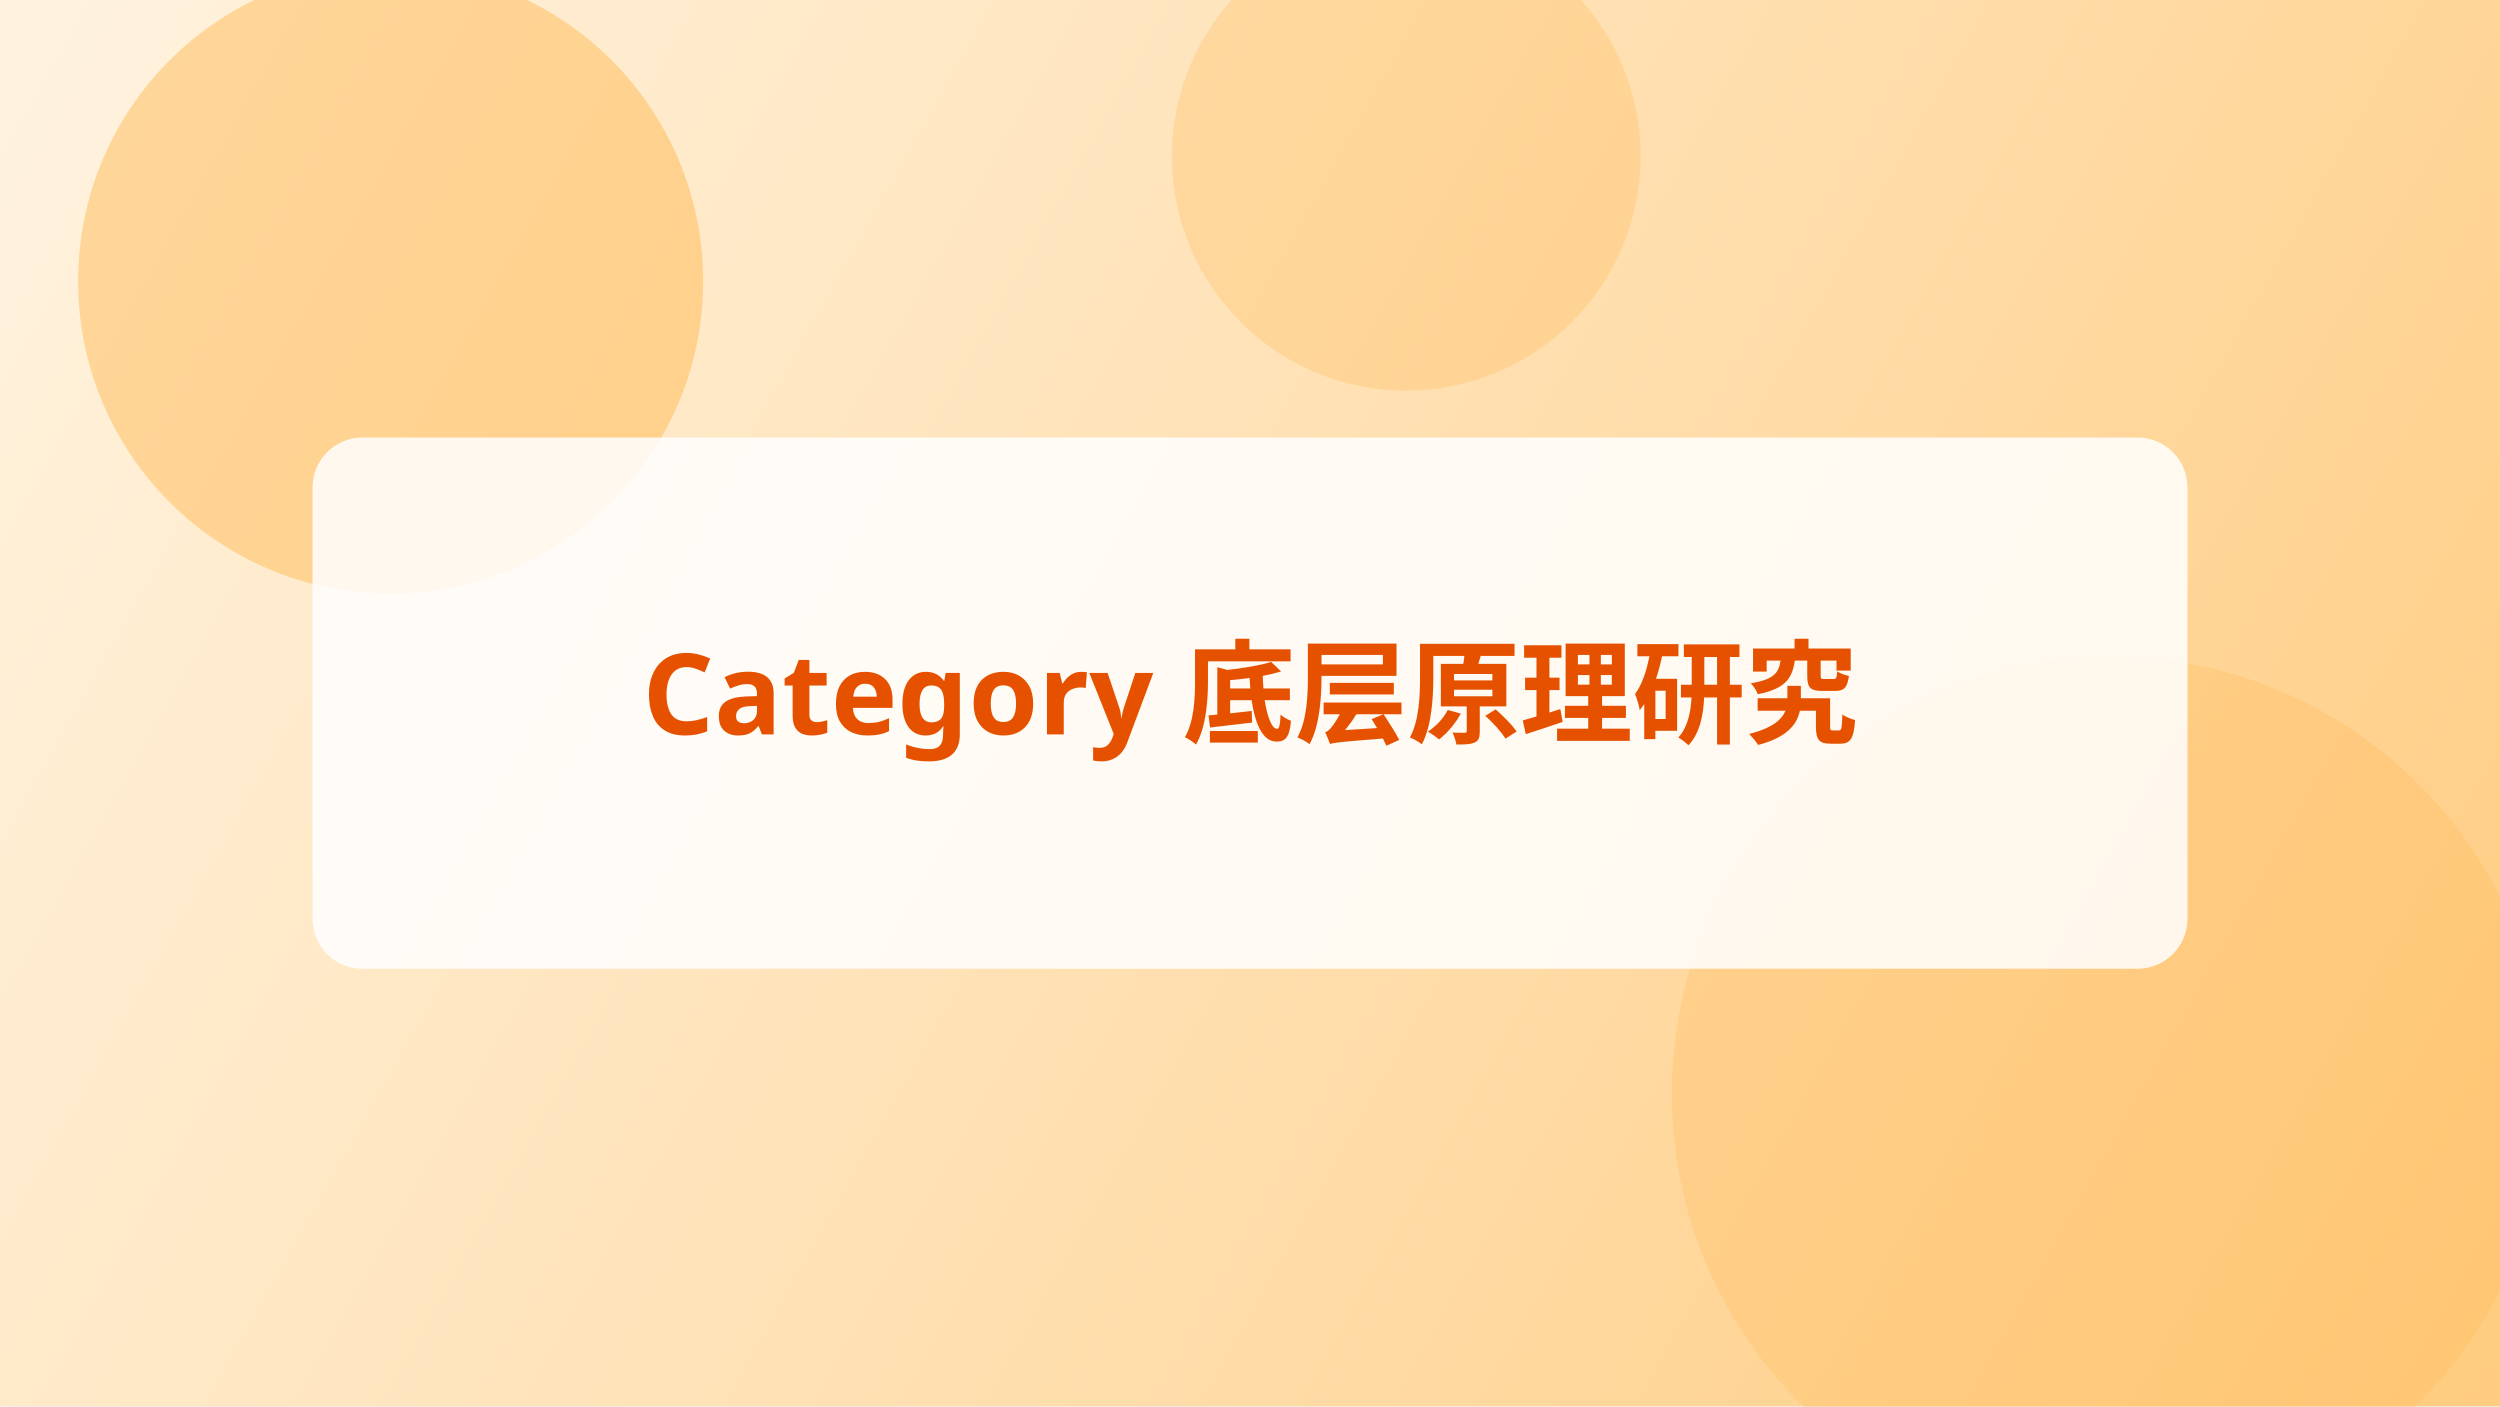
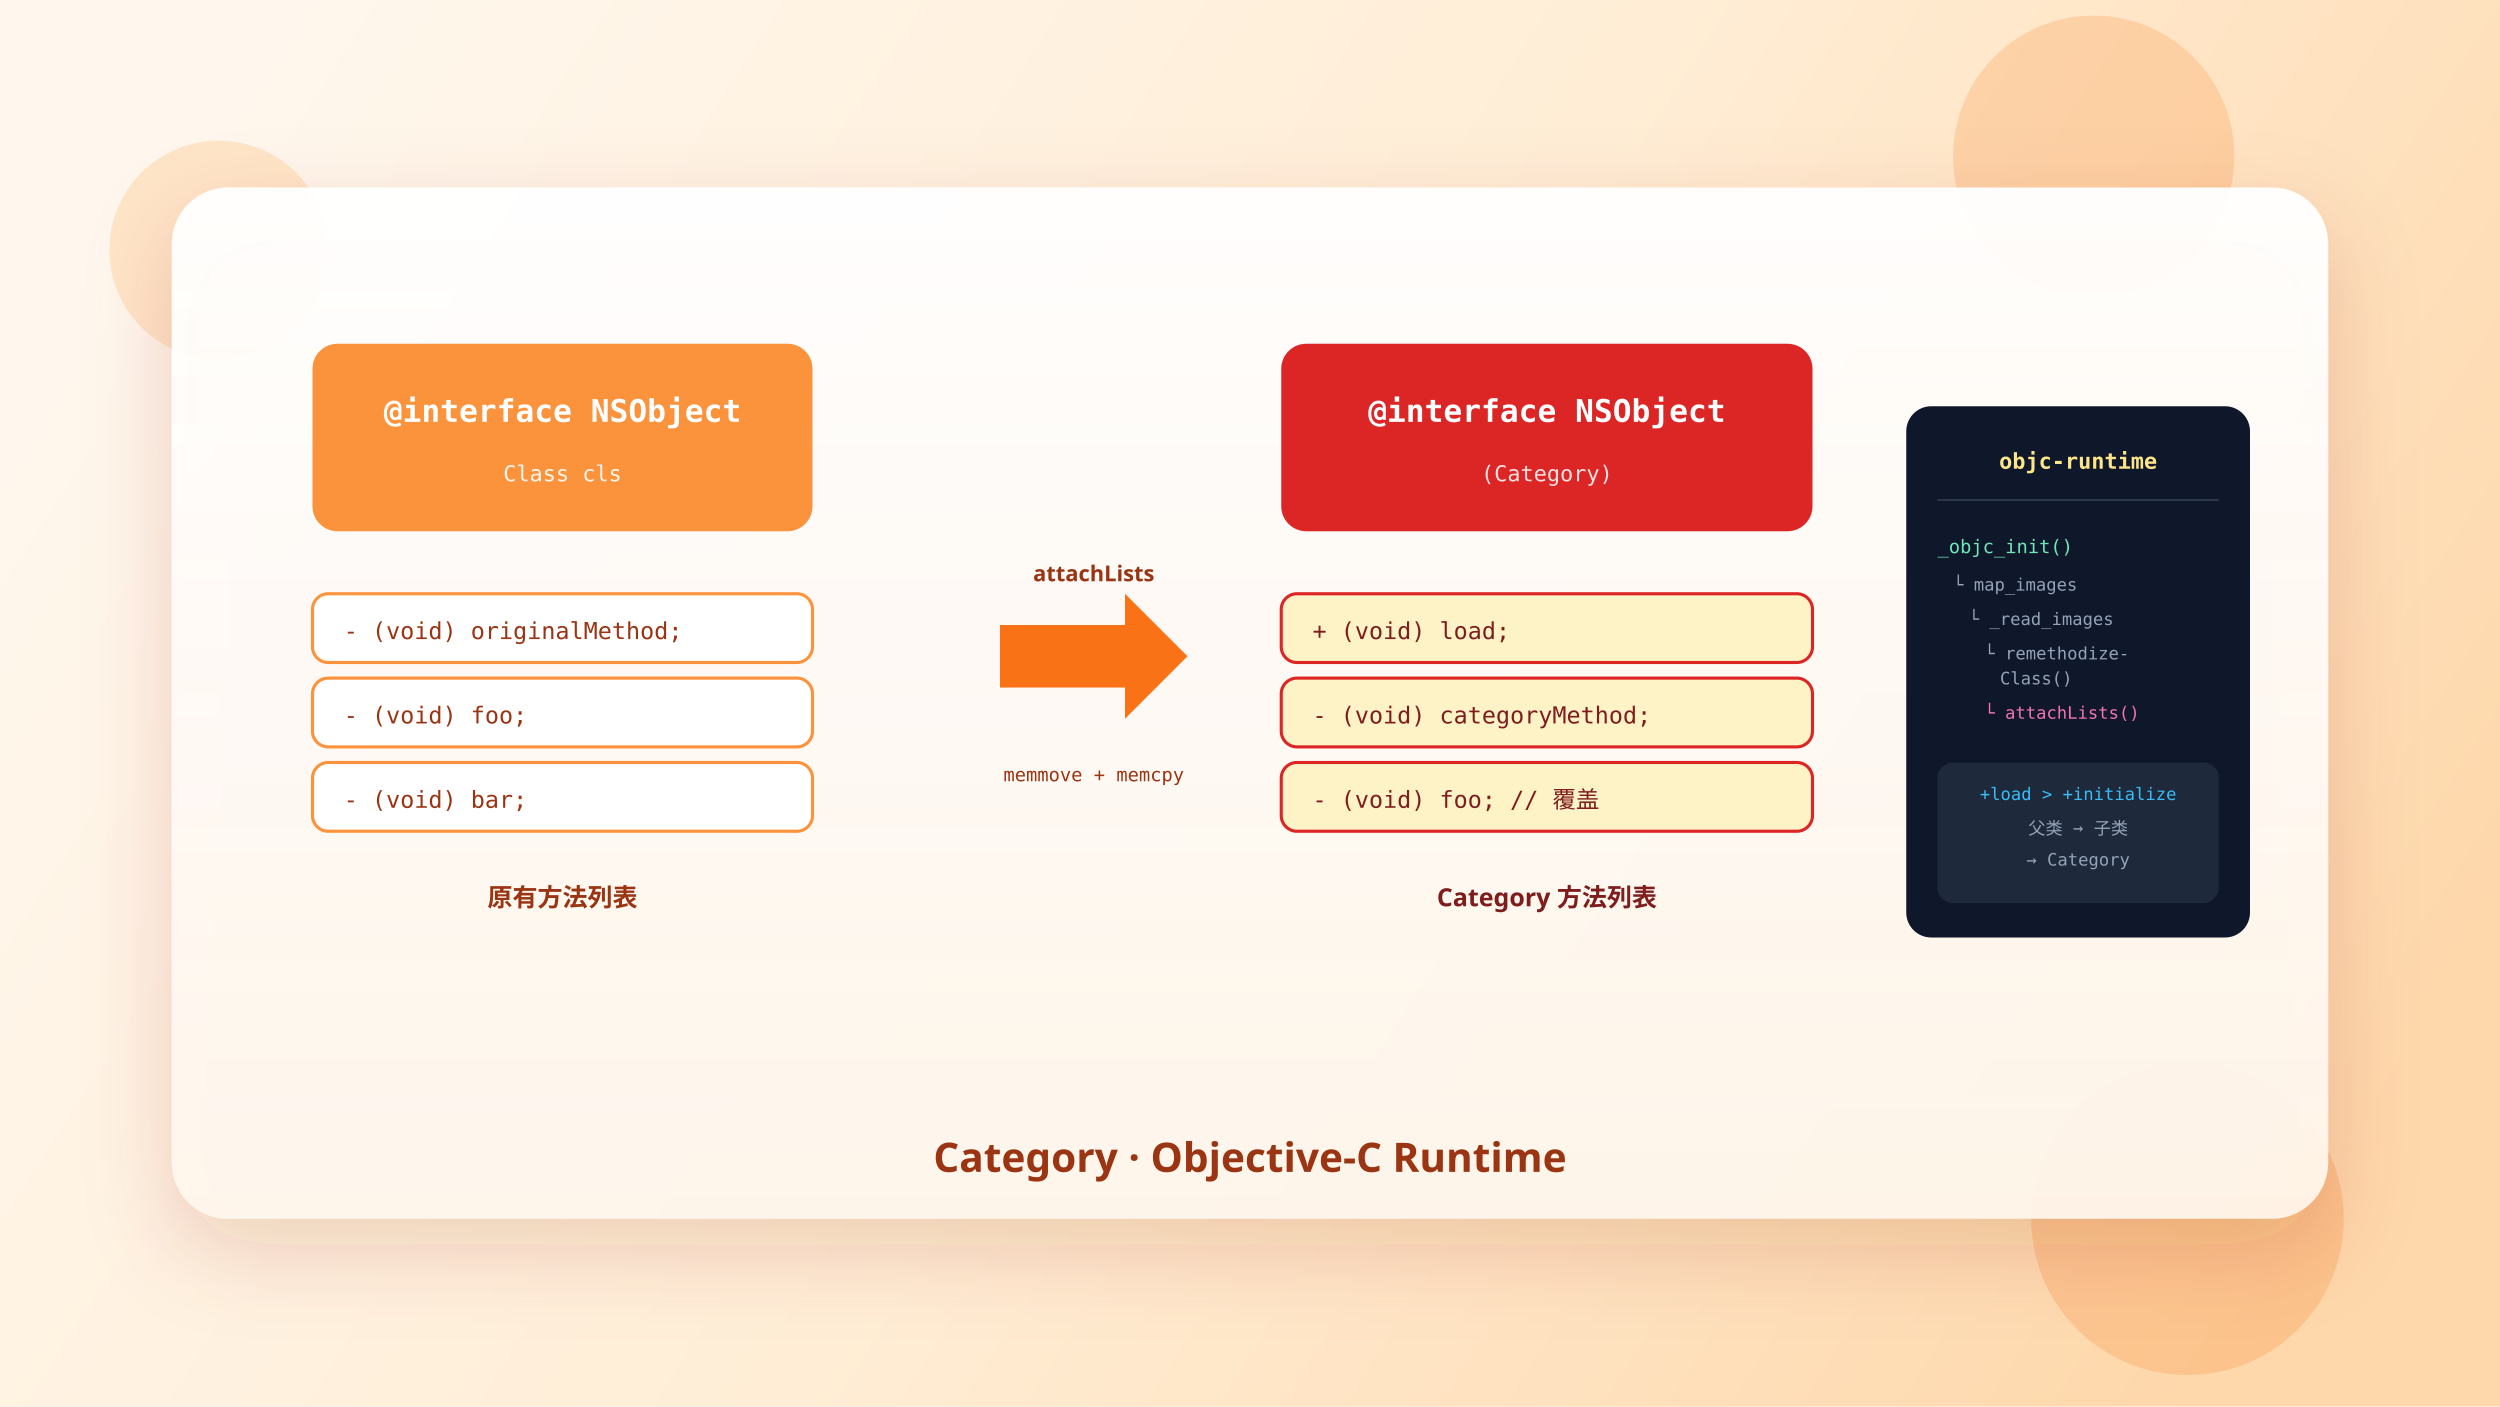
<svg xmlns="http://www.w3.org/2000/svg" width="1600" height="900" viewBox="0 0 1600 900" fill="none">
  <defs>
-     <linearGradient id="bg" x1="0" y1="0" x2="1600" y2="900" gradientUnits="userSpaceOnUse">
-       <stop stop-color="#FFF3E0" />
-       <stop offset="0.5" stop-color="#FFE0B2" />
-       <stop offset="1" stop-color="#FFCC80" />
+     <linearGradient id="bg" x1="160" y1="40" x2="1440" y2="860" gradientUnits="userSpaceOnUse">
+       <stop stop-color="#FFF7ED" />
+       <stop offset="0.5" stop-color="#FFEDD5" />
+       <stop offset="1" stop-color="#FED7AA" />
    </linearGradient>
+     <linearGradient id="panel" x1="0" y1="0" x2="0" y2="1">
+       <stop stop-color="#FFFFFF" stop-opacity="0.95" />
+       <stop offset="1" stop-color="#FFF7ED" stop-opacity="0.92" />
+     </linearGradient>
+     <filter id="soft" x="0" y="0" width="1600" height="900" filterUnits="userSpaceOnUse" color-interpolation-filters="sRGB">
+       <feDropShadow dx="0" dy="20" stdDeviation="28" flood-color="#9A3412" flood-opacity="0.18" />
+     </filter>
  </defs>
  <rect width="1600" height="900" fill="url(#bg)" />
-   <circle cx="250" cy="180" r="200" fill="#FF9800" fill-opacity="0.3" />
-   <circle cx="1350" cy="700" r="280" fill="#FFB74D" fill-opacity="0.25" />
-   <circle cx="900" cy="100" r="150" fill="#FFA726" fill-opacity="0.2" />
-   <rect x="200" y="280" width="1200" height="340" rx="32" fill="#FFFFFF" fill-opacity="0.85" />
-   <text x="800" y="470" text-anchor="middle" fill="#E65100" font-family="'PingFang SC', 'Hiragino Sans GB', 'Microsoft YaHei', sans-serif" font-size="72" font-weight="700">Category 底层原理研究</text>
+   <circle cx="1340" cy="100" r="90" fill="#FB923C" fill-opacity="0.25" />
+   <circle cx="140" cy="160" r="70" fill="#FDBA74" fill-opacity="0.3" />
+   <circle cx="1400" cy="780" r="100" fill="#F97316" fill-opacity="0.2" />
+   <g filter="url(#soft)">
+     <rect x="110" y="120" width="1380" height="660" rx="36" fill="url(#panel)" />
+   </g>
+   <g transform="translate(200,220)">
+     <rect x="0" y="0" width="320" height="120" rx="16" fill="#FB923C" />
+     <text x="160" y="50" text-anchor="middle" fill="#FFFFFF" font-family="monospace" font-size="20" font-weight="700">@interface NSObject</text>
+     <text x="160" y="88" text-anchor="middle" fill="#FFF7ED" font-family="monospace" font-size="14">Class cls</text>
+     <g transform="translate(0,160)">
+       <rect x="0" y="0" width="320" height="44" rx="10" fill="#FFFFFF" stroke="#FB923C" stroke-width="2" />
+       <text x="20" y="29" fill="#9A3412" font-family="monospace" font-size="15">- (void) originalMethod;</text>
+     </g>
+     <g transform="translate(0,214)">
+       <rect x="0" y="0" width="320" height="44" rx="10" fill="#FFFFFF" stroke="#FB923C" stroke-width="2" />
+       <text x="20" y="29" fill="#9A3412" font-family="monospace" font-size="15">- (void) foo;</text>
+     </g>
+     <g transform="translate(0,268)">
+       <rect x="0" y="0" width="320" height="44" rx="10" fill="#FFFFFF" stroke="#FB923C" stroke-width="2" />
+       <text x="20" y="29" fill="#9A3412" font-family="monospace" font-size="15">- (void) bar;</text>
+     </g>
+     <text x="160" y="360" text-anchor="middle" fill="#9A3412" font-family="'PingFang SC', sans-serif" font-size="16" font-weight="600">原有方法列表</text>
+   </g>
+   <g transform="translate(640,320)">
+     <path d="M 0 80 L 80 80 L 80 60 L 120 100 L 80 140 L 80 120 L 0 120 Z" fill="#F97316" />
+     <text x="60" y="52" text-anchor="middle" fill="#9A3412" font-family="'PingFang SC', sans-serif" font-size="14" font-weight="700">attachLists</text>
+     <text x="60" y="180" text-anchor="middle" fill="#9A3412" font-family="monospace" font-size="12">memmove + memcpy</text>
+   </g>
+   <g transform="translate(820,220)">
+     <rect x="0" y="0" width="340" height="120" rx="16" fill="#DC2626" />
+     <text x="170" y="50" text-anchor="middle" fill="#FFFFFF" font-family="monospace" font-size="20" font-weight="700">@interface NSObject</text>
+     <text x="170" y="88" text-anchor="middle" fill="#FEE2E2" font-family="monospace" font-size="14">(Category)</text>
+     <g transform="translate(0,160)">
+       <rect x="0" y="0" width="340" height="44" rx="10" fill="#FEF3C7" stroke="#DC2626" stroke-width="2" />
+       <text x="20" y="29" fill="#7F1D1D" font-family="monospace" font-size="15">+ (void) load;</text>
+     </g>
+     <g transform="translate(0,214)">
+       <rect x="0" y="0" width="340" height="44" rx="10" fill="#FEF3C7" stroke="#DC2626" stroke-width="2" />
+       <text x="20" y="29" fill="#7F1D1D" font-family="monospace" font-size="15">- (void) categoryMethod;</text>
+     </g>
+     <g transform="translate(0,268)">
+       <rect x="0" y="0" width="340" height="44" rx="10" fill="#FEF3C7" stroke="#DC2626" stroke-width="2" />
+       <text x="20" y="29" fill="#7F1D1D" font-family="monospace" font-size="15">- (void) foo; // 覆盖</text>
+     </g>
+     <text x="170" y="360" text-anchor="middle" fill="#7F1D1D" font-family="'PingFang SC', sans-serif" font-size="16" font-weight="600">Category 方法列表</text>
+   </g>
+   <g transform="translate(1220,260)">
+     <rect x="0" y="0" width="220" height="340" rx="16" fill="#0F172A" />
+     <text x="110" y="40" text-anchor="middle" fill="#FDE68A" font-family="monospace" font-size="14" font-weight="700">objc-runtime</text>
+     <line x1="20" y1="60" x2="200" y2="60" stroke="#334155" stroke-width="1" />
+     <text x="20" y="94" fill="#6EE7B7" font-family="monospace" font-size="12">_objc_init()</text>
+     <text x="30" y="118" fill="#94A3B8" font-family="monospace" font-size="11">└ map_images</text>
+     <text x="40" y="140" fill="#94A3B8" font-family="monospace" font-size="11">└ _read_images</text>
+     <text x="50" y="162" fill="#94A3B8" font-family="monospace" font-size="11">└ remethodize-</text>
+     <text x="60" y="178" fill="#94A3B8" font-family="monospace" font-size="11">  Class()</text>
+     <text x="50" y="200" fill="#F472B6" font-family="monospace" font-size="11">└ attachLists()</text>
+     <rect x="20" y="228" width="180" height="90" rx="10" fill="#1E293B" />
+     <text x="110" y="252" text-anchor="middle" fill="#38BDF8" font-family="monospace" font-size="11">+load &gt; +initialize</text>
+     <text x="110" y="274" text-anchor="middle" fill="#94A3B8" font-family="monospace" font-size="11">父类 → 子类</text>
+     <text x="110" y="294" text-anchor="middle" fill="#94A3B8" font-family="monospace" font-size="11">→ Category</text>
+   </g>
+   <text x="800" y="750" text-anchor="middle" fill="#9A3412" font-family="'PingFang SC', sans-serif" font-size="26" font-weight="700">Category · Objective-C Runtime</text>
</svg>
